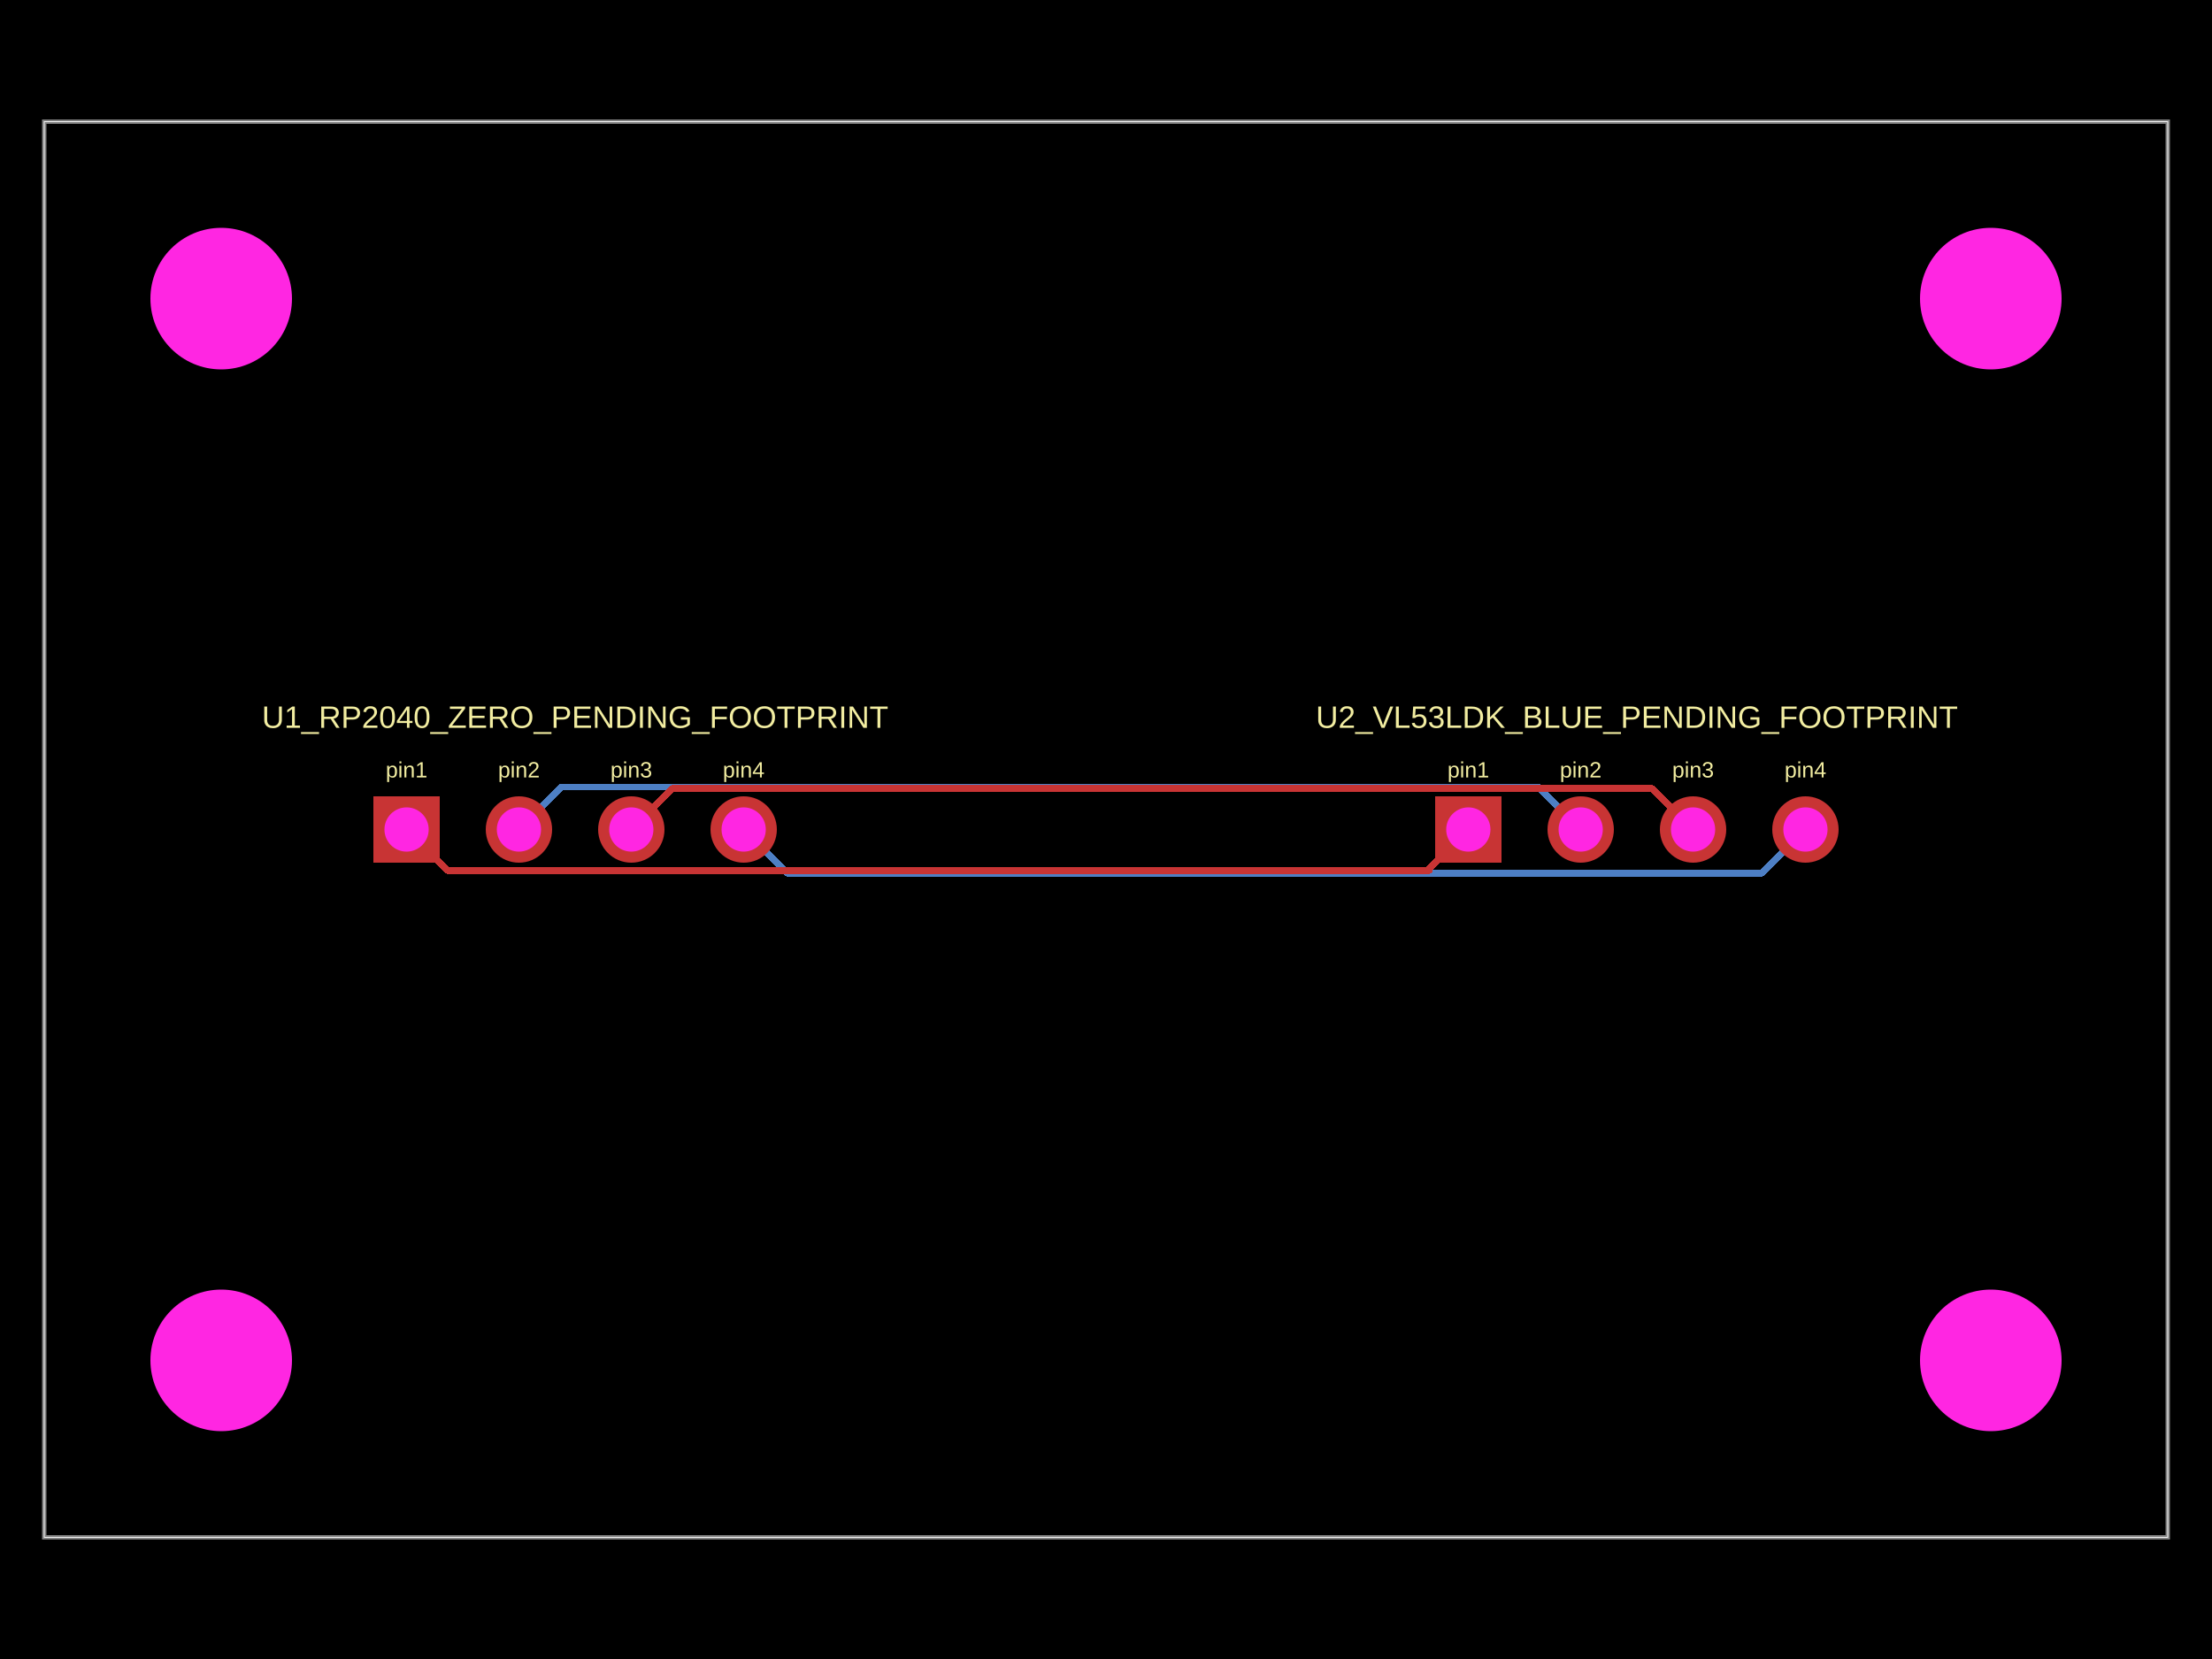
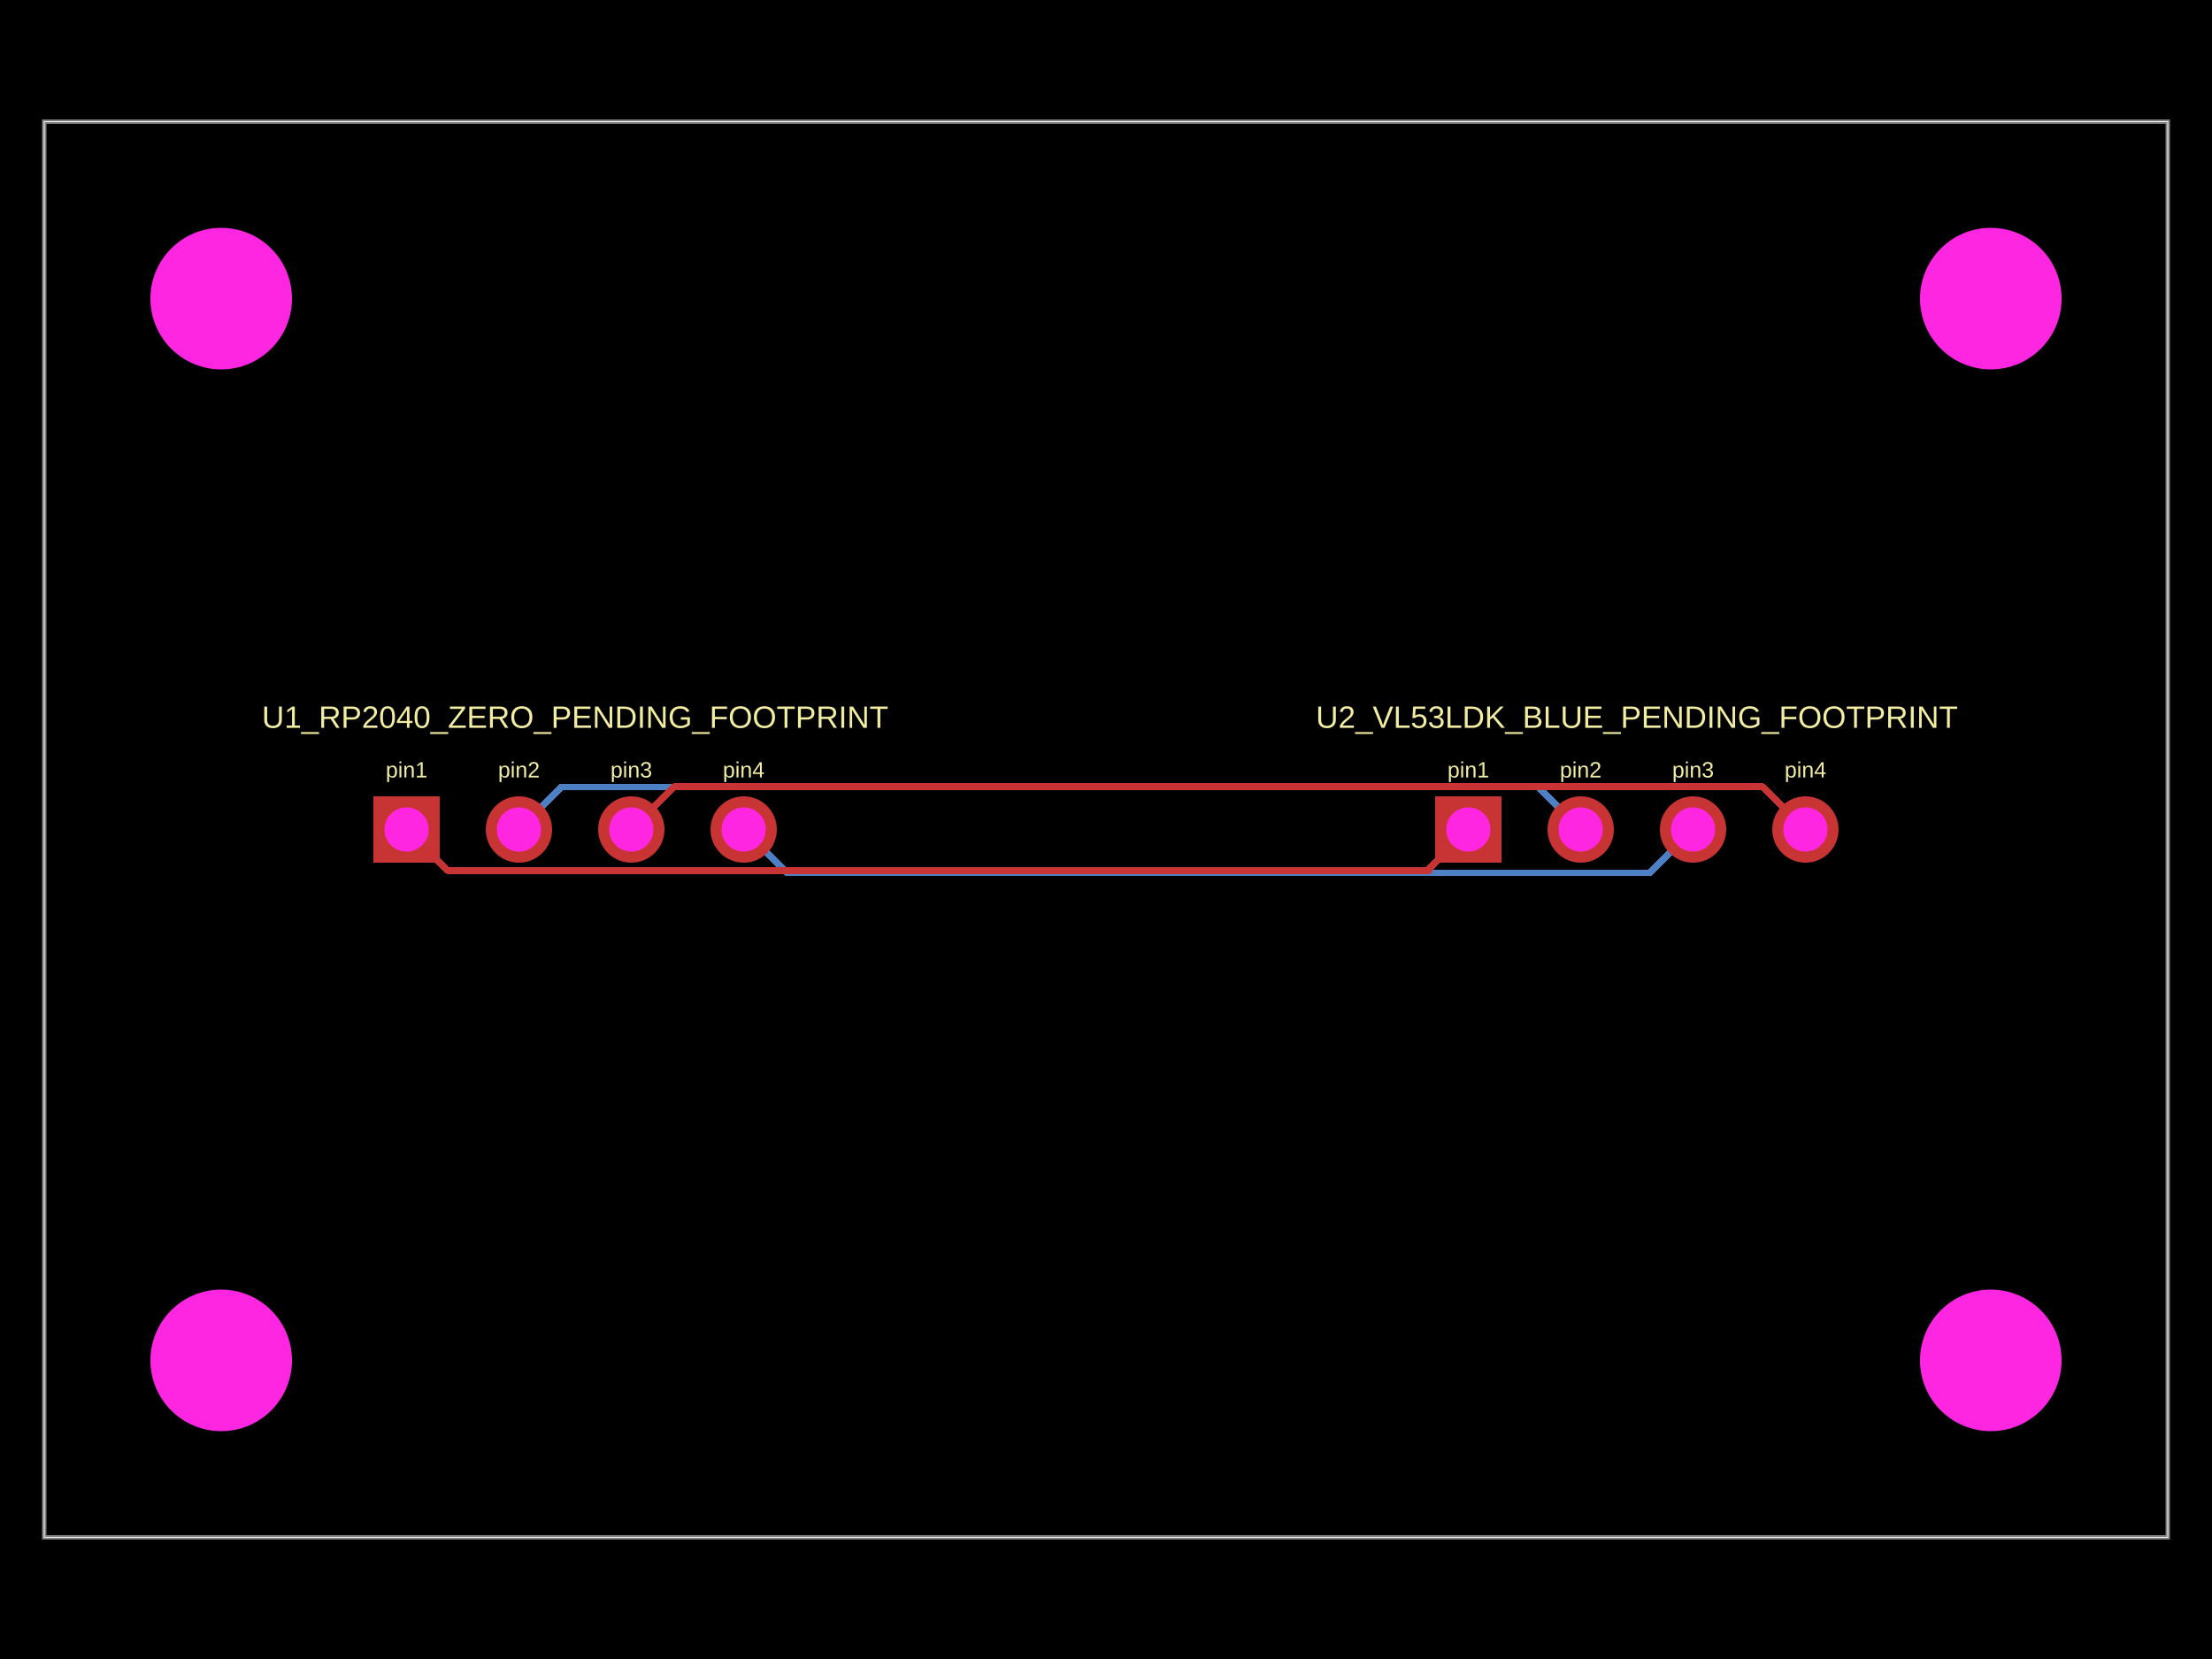
<svg xmlns="http://www.w3.org/2000/svg" width="800" height="600" data-software-used-string="@tscircuit/core@0.0.1816">
  <style />
  <rect class="boundary" x="0" y="0" fill="#000" width="800" height="600" data-type="pcb_background" data-pcb-layer="global" />
  <rect class="pcb-boundary" fill="none" stroke="#fff" stroke-width="0.3" x="16" y="44" width="768" height="512" data-type="pcb_boundary" data-pcb-layer="global" />
  <path class="pcb-board" d="M 16 556 L 784 556 L 784 44 L 16 44 Z" fill="none" stroke="rgba(255, 255, 255, 0.5)" stroke-width="1.6" data-type="pcb_board" data-pcb-layer="board" />
-   <path class="pcb-trace" stroke="rgb(77, 127, 196)" fill="none" d="M 268.96 300 L 284.826 315.866" stroke-width="2.4" stroke-linecap="round" stroke-linejoin="round" shape-rendering="crispEdges" data-type="pcb_trace" data-pcb-layer="bottom" />
-   <path class="pcb-trace" stroke="rgb(77, 127, 196)" fill="none" d="M 284.826 315.866 L 637.094 315.866" stroke-width="2.4" stroke-linecap="round" stroke-linejoin="round" shape-rendering="crispEdges" data-type="pcb_trace" data-pcb-layer="bottom" />
-   <path class="pcb-trace" stroke="rgb(77, 127, 196)" fill="none" d="M 637.094 315.866 L 652.96 300" stroke-width="2.4" stroke-linecap="round" stroke-linejoin="round" shape-rendering="crispEdges" data-type="pcb_trace" data-pcb-layer="bottom" />
+   <path class="pcb-trace" stroke="rgb(77, 127, 196)" fill="none" d="M 268.96 300 L 284.59 315.63" stroke-width="2.4" stroke-linecap="round" stroke-linejoin="round" shape-rendering="crispEdges" data-type="pcb_trace" data-pcb-layer="bottom" />
+   <path class="pcb-trace" stroke="rgb(77, 127, 196)" fill="none" d="M 284.59 315.63 L 594.8 315.63" stroke-width="2.4" stroke-linecap="round" stroke-linejoin="round" shape-rendering="crispEdges" data-type="pcb_trace" data-pcb-layer="bottom" />
+   <path class="pcb-trace" stroke="rgb(77, 127, 196)" fill="none" d="M 594.8 315.63 L 596.69 315.63" stroke-width="2.4" stroke-linecap="round" stroke-linejoin="round" shape-rendering="crispEdges" data-type="pcb_trace" data-pcb-layer="bottom" />
+   <path class="pcb-trace" stroke="rgb(77, 127, 196)" fill="none" d="M 596.69 315.63 L 612.32 300" stroke-width="2.4" stroke-linecap="round" stroke-linejoin="round" shape-rendering="crispEdges" data-type="pcb_trace" data-pcb-layer="bottom" />
  <path class="pcb-trace" stroke="rgb(77, 127, 196)" fill="none" d="M 187.68 300 L 202.978 284.702" stroke-width="2.4" stroke-linecap="round" stroke-linejoin="round" shape-rendering="crispEdges" data-type="pcb_trace" data-pcb-layer="bottom" />
  <path class="pcb-trace" stroke="rgb(77, 127, 196)" fill="none" d="M 202.978 284.702 L 553.34 284.702" stroke-width="2.4" stroke-linecap="round" stroke-linejoin="round" shape-rendering="crispEdges" data-type="pcb_trace" data-pcb-layer="bottom" />
  <path class="pcb-trace" stroke="rgb(77, 127, 196)" fill="none" d="M 553.34 284.702 L 556.382 284.702" stroke-width="2.4" stroke-linecap="round" stroke-linejoin="round" shape-rendering="crispEdges" data-type="pcb_trace" data-pcb-layer="bottom" />
  <path class="pcb-trace" stroke="rgb(77, 127, 196)" fill="none" d="M 556.382 284.702 L 571.68 300" stroke-width="2.4" stroke-linecap="round" stroke-linejoin="round" shape-rendering="crispEdges" data-type="pcb_trace" data-pcb-layer="bottom" />
-   <path class="pcb-trace" stroke="rgb(200, 52, 52)" fill="none" d="M 228.32 300 L 243.204 285.116" stroke-width="2.4" stroke-linecap="round" stroke-linejoin="round" shape-rendering="crispEdges" data-type="pcb_trace" data-pcb-layer="top" />
-   <path class="pcb-trace" stroke="rgb(200, 52, 52)" fill="none" d="M 243.204 285.116 L 597.436 285.116" stroke-width="2.4" stroke-linecap="round" stroke-linejoin="round" shape-rendering="crispEdges" data-type="pcb_trace" data-pcb-layer="top" />
-   <path class="pcb-trace" stroke="rgb(200, 52, 52)" fill="none" d="M 597.436 285.116 L 612.32 300" stroke-width="2.4" stroke-linecap="round" stroke-linejoin="round" shape-rendering="crispEdges" data-type="pcb_trace" data-pcb-layer="top" />
+   <path class="pcb-trace" stroke="rgb(200, 52, 52)" fill="none" d="M 228.32 300 L 243.832 284.488" stroke-width="2.4" stroke-linecap="round" stroke-linejoin="round" shape-rendering="crispEdges" data-type="pcb_trace" data-pcb-layer="top" />
+   <path class="pcb-trace" stroke="rgb(200, 52, 52)" fill="none" d="M 243.832 284.488 L 635.391 284.488" stroke-width="2.4" stroke-linecap="round" stroke-linejoin="round" shape-rendering="crispEdges" data-type="pcb_trace" data-pcb-layer="top" />
+   <path class="pcb-trace" stroke="rgb(200, 52, 52)" fill="none" d="M 635.391 284.488 L 637.448 284.488" stroke-width="2.4" stroke-linecap="round" stroke-linejoin="round" shape-rendering="crispEdges" data-type="pcb_trace" data-pcb-layer="top" />
+   <path class="pcb-trace" stroke="rgb(200, 52, 52)" fill="none" d="M 637.448 284.488 L 652.96 300" stroke-width="2.4" stroke-linecap="round" stroke-linejoin="round" shape-rendering="crispEdges" data-type="pcb_trace" data-pcb-layer="top" />
  <path class="pcb-trace" stroke="rgb(200, 52, 52)" fill="none" d="M 147.04 300 L 161.906 314.866" stroke-width="2.4" stroke-linecap="round" stroke-linejoin="round" shape-rendering="crispEdges" data-type="pcb_trace" data-pcb-layer="top" />
  <path class="pcb-trace" stroke="rgb(200, 52, 52)" fill="none" d="M 161.906 314.866 L 516.881 314.866" stroke-width="2.4" stroke-linecap="round" stroke-linejoin="round" shape-rendering="crispEdges" data-type="pcb_trace" data-pcb-layer="top" />
  <path class="pcb-trace" stroke="rgb(200, 52, 52)" fill="none" d="M 516.881 314.866 L 516.881 314.159" stroke-width="2.4" stroke-linecap="round" stroke-linejoin="round" shape-rendering="crispEdges" data-type="pcb_trace" data-pcb-layer="top" />
  <path class="pcb-trace" stroke="rgb(200, 52, 52)" fill="none" d="M 516.881 314.159 L 531.04 300" stroke-width="2.4" stroke-linecap="round" stroke-linejoin="round" shape-rendering="crispEdges" data-type="pcb_trace" data-pcb-layer="top" />
  <text x="0" y="0" dx="0" dy="0" fill="#f2eda1" font-family="Arial, sans-serif" font-size="8" text-anchor="middle" dominant-baseline="central" transform="matrix(1,0,0,1,147.04,278.4)" class="pcb-silkscreen-text pcb-silkscreen-top" data-pcb-silkscreen-text-id="pcb_silkscreen_text_0" stroke="none" data-type="pcb_silkscreen_text" data-pcb-layer="top">pin1</text>
  <text x="0" y="0" dx="0" dy="0" fill="#f2eda1" font-family="Arial, sans-serif" font-size="8" text-anchor="middle" dominant-baseline="central" transform="matrix(1,0,0,1,187.68,278.4)" class="pcb-silkscreen-text pcb-silkscreen-top" data-pcb-silkscreen-text-id="pcb_silkscreen_text_1" stroke="none" data-type="pcb_silkscreen_text" data-pcb-layer="top">pin2</text>
  <text x="0" y="0" dx="0" dy="0" fill="#f2eda1" font-family="Arial, sans-serif" font-size="8" text-anchor="middle" dominant-baseline="central" transform="matrix(1,0,0,1,228.32,278.4)" class="pcb-silkscreen-text pcb-silkscreen-top" data-pcb-silkscreen-text-id="pcb_silkscreen_text_2" stroke="none" data-type="pcb_silkscreen_text" data-pcb-layer="top">pin3</text>
  <text x="0" y="0" dx="0" dy="0" fill="#f2eda1" font-family="Arial, sans-serif" font-size="8" text-anchor="middle" dominant-baseline="central" transform="matrix(1,0,0,1,268.96,278.4)" class="pcb-silkscreen-text pcb-silkscreen-top" data-pcb-silkscreen-text-id="pcb_silkscreen_text_3" stroke="none" data-type="pcb_silkscreen_text" data-pcb-layer="top">pin4</text>
  <text x="0" y="0" dx="0" dy="0" fill="#f2eda1" font-family="Arial, sans-serif" font-size="11.2" text-anchor="middle" dominant-baseline="central" transform="matrix(1,0,0,1,208,259.36)" class="pcb-silkscreen-text pcb-silkscreen-top" data-pcb-silkscreen-text-id="pcb_silkscreen_text_4" stroke="none" data-type="pcb_silkscreen_text" data-pcb-layer="top">U1_RP2040_ZERO_PENDING_FOOTPRINT</text>
  <text x="0" y="0" dx="0" dy="0" fill="#f2eda1" font-family="Arial, sans-serif" font-size="8" text-anchor="middle" dominant-baseline="central" transform="matrix(1,0,0,1,531.04,278.4)" class="pcb-silkscreen-text pcb-silkscreen-top" data-pcb-silkscreen-text-id="pcb_silkscreen_text_5" stroke="none" data-type="pcb_silkscreen_text" data-pcb-layer="top">pin1</text>
  <text x="0" y="0" dx="0" dy="0" fill="#f2eda1" font-family="Arial, sans-serif" font-size="8" text-anchor="middle" dominant-baseline="central" transform="matrix(1,0,0,1,571.68,278.4)" class="pcb-silkscreen-text pcb-silkscreen-top" data-pcb-silkscreen-text-id="pcb_silkscreen_text_6" stroke="none" data-type="pcb_silkscreen_text" data-pcb-layer="top">pin2</text>
  <text x="0" y="0" dx="0" dy="0" fill="#f2eda1" font-family="Arial, sans-serif" font-size="8" text-anchor="middle" dominant-baseline="central" transform="matrix(1,0,0,1,612.32,278.4)" class="pcb-silkscreen-text pcb-silkscreen-top" data-pcb-silkscreen-text-id="pcb_silkscreen_text_7" stroke="none" data-type="pcb_silkscreen_text" data-pcb-layer="top">pin3</text>
  <text x="0" y="0" dx="0" dy="0" fill="#f2eda1" font-family="Arial, sans-serif" font-size="8" text-anchor="middle" dominant-baseline="central" transform="matrix(1,0,0,1,652.96,278.4)" class="pcb-silkscreen-text pcb-silkscreen-top" data-pcb-silkscreen-text-id="pcb_silkscreen_text_8" stroke="none" data-type="pcb_silkscreen_text" data-pcb-layer="top">pin4</text>
  <text x="0" y="0" dx="0" dy="0" fill="#f2eda1" font-family="Arial, sans-serif" font-size="11.2" text-anchor="middle" dominant-baseline="central" transform="matrix(1,0,0,1,592,259.36)" class="pcb-silkscreen-text pcb-silkscreen-top" data-pcb-silkscreen-text-id="pcb_silkscreen_text_9" stroke="none" data-type="pcb_silkscreen_text" data-pcb-layer="top">U2_VL53LDK_BLUE_PENDING_FOOTPRINT</text>
  <g data-type="pcb_plated_hole" data-pcb-layer="through" data-pad-name="U1_RP2040_ZERO_PENDING_FOOTPRINT.3V3">
    <rect class="pcb-hole-outer-pad" fill="rgb(200, 52, 52)" x="135.04" y="288" width="24" height="24" data-type="pcb_plated_hole" data-pcb-layer="top" />
    <circle class="pcb-hole-inner" fill="#FF26E2" cx="147.04" cy="300" r="8" data-type="pcb_plated_hole_drill" data-pcb-layer="drill" />
  </g>
  <g data-type="pcb_plated_hole" data-pcb-layer="through" data-pad-name="U1_RP2040_ZERO_PENDING_FOOTPRINT.GND">
    <circle class="pcb-hole-outer" fill="rgb(200, 52, 52)" cx="187.68" cy="300" r="12" data-type="pcb_plated_hole" data-pcb-layer="top" />
    <circle class="pcb-hole-inner" fill="#FF26E2" cx="187.68" cy="300" r="8" data-type="pcb_plated_hole_drill" data-pcb-layer="drill" />
  </g>
  <g data-type="pcb_plated_hole" data-pcb-layer="through" data-pad-name="U1_RP2040_ZERO_PENDING_FOOTPRINT.GP4_SDA">
    <circle class="pcb-hole-outer" fill="rgb(200, 52, 52)" cx="228.32" cy="300" r="12" data-type="pcb_plated_hole" data-pcb-layer="top" />
    <circle class="pcb-hole-inner" fill="#FF26E2" cx="228.32" cy="300" r="8" data-type="pcb_plated_hole_drill" data-pcb-layer="drill" />
  </g>
  <g data-type="pcb_plated_hole" data-pcb-layer="through" data-pad-name="U1_RP2040_ZERO_PENDING_FOOTPRINT.GP5_SCL">
    <circle class="pcb-hole-outer" fill="rgb(200, 52, 52)" cx="268.96" cy="300" r="12" data-type="pcb_plated_hole" data-pcb-layer="top" />
    <circle class="pcb-hole-inner" fill="#FF26E2" cx="268.96" cy="300" r="8" data-type="pcb_plated_hole_drill" data-pcb-layer="drill" />
  </g>
  <g data-type="pcb_plated_hole" data-pcb-layer="through" data-pad-name="U2_VL53LDK_BLUE_PENDING_FOOTPRINT.VIN_OR_3V3_PENDING">
    <rect class="pcb-hole-outer-pad" fill="rgb(200, 52, 52)" x="519.04" y="288" width="24" height="24" data-type="pcb_plated_hole" data-pcb-layer="top" />
    <circle class="pcb-hole-inner" fill="#FF26E2" cx="531.04" cy="300" r="8" data-type="pcb_plated_hole_drill" data-pcb-layer="drill" />
  </g>
  <g data-type="pcb_plated_hole" data-pcb-layer="through" data-pad-name="U2_VL53LDK_BLUE_PENDING_FOOTPRINT.GND">
    <circle class="pcb-hole-outer" fill="rgb(200, 52, 52)" cx="571.68" cy="300" r="12" data-type="pcb_plated_hole" data-pcb-layer="top" />
    <circle class="pcb-hole-inner" fill="#FF26E2" cx="571.68" cy="300" r="8" data-type="pcb_plated_hole_drill" data-pcb-layer="drill" />
  </g>
-   <g data-type="pcb_plated_hole" data-pcb-layer="through" data-pad-name="U2_VL53LDK_BLUE_PENDING_FOOTPRINT.SDA">
+   <g data-type="pcb_plated_hole" data-pcb-layer="through" data-pad-name="U2_VL53LDK_BLUE_PENDING_FOOTPRINT.SCL">
    <circle class="pcb-hole-outer" fill="rgb(200, 52, 52)" cx="612.32" cy="300" r="12" data-type="pcb_plated_hole" data-pcb-layer="top" />
    <circle class="pcb-hole-inner" fill="#FF26E2" cx="612.32" cy="300" r="8" data-type="pcb_plated_hole_drill" data-pcb-layer="drill" />
  </g>
-   <g data-type="pcb_plated_hole" data-pcb-layer="through" data-pad-name="U2_VL53LDK_BLUE_PENDING_FOOTPRINT.SCL">
+   <g data-type="pcb_plated_hole" data-pcb-layer="through" data-pad-name="U2_VL53LDK_BLUE_PENDING_FOOTPRINT.SDA">
    <circle class="pcb-hole-outer" fill="rgb(200, 52, 52)" cx="652.96" cy="300" r="12" data-type="pcb_plated_hole" data-pcb-layer="top" />
    <circle class="pcb-hole-inner" fill="#FF26E2" cx="652.96" cy="300" r="8" data-type="pcb_plated_hole_drill" data-pcb-layer="drill" />
  </g>
  <circle class="pcb-hole" cx="80" cy="492" r="25.6" fill="#FF26E2" data-type="pcb_hole" data-pcb-layer="drill" />
  <circle class="pcb-hole" cx="720" cy="492" r="25.6" fill="#FF26E2" data-type="pcb_hole" data-pcb-layer="drill" />
  <circle class="pcb-hole" cx="80" cy="108" r="25.6" fill="#FF26E2" data-type="pcb_hole" data-pcb-layer="drill" />
  <circle class="pcb-hole" cx="720" cy="108" r="25.6" fill="#FF26E2" data-type="pcb_hole" data-pcb-layer="drill" />
</svg>
